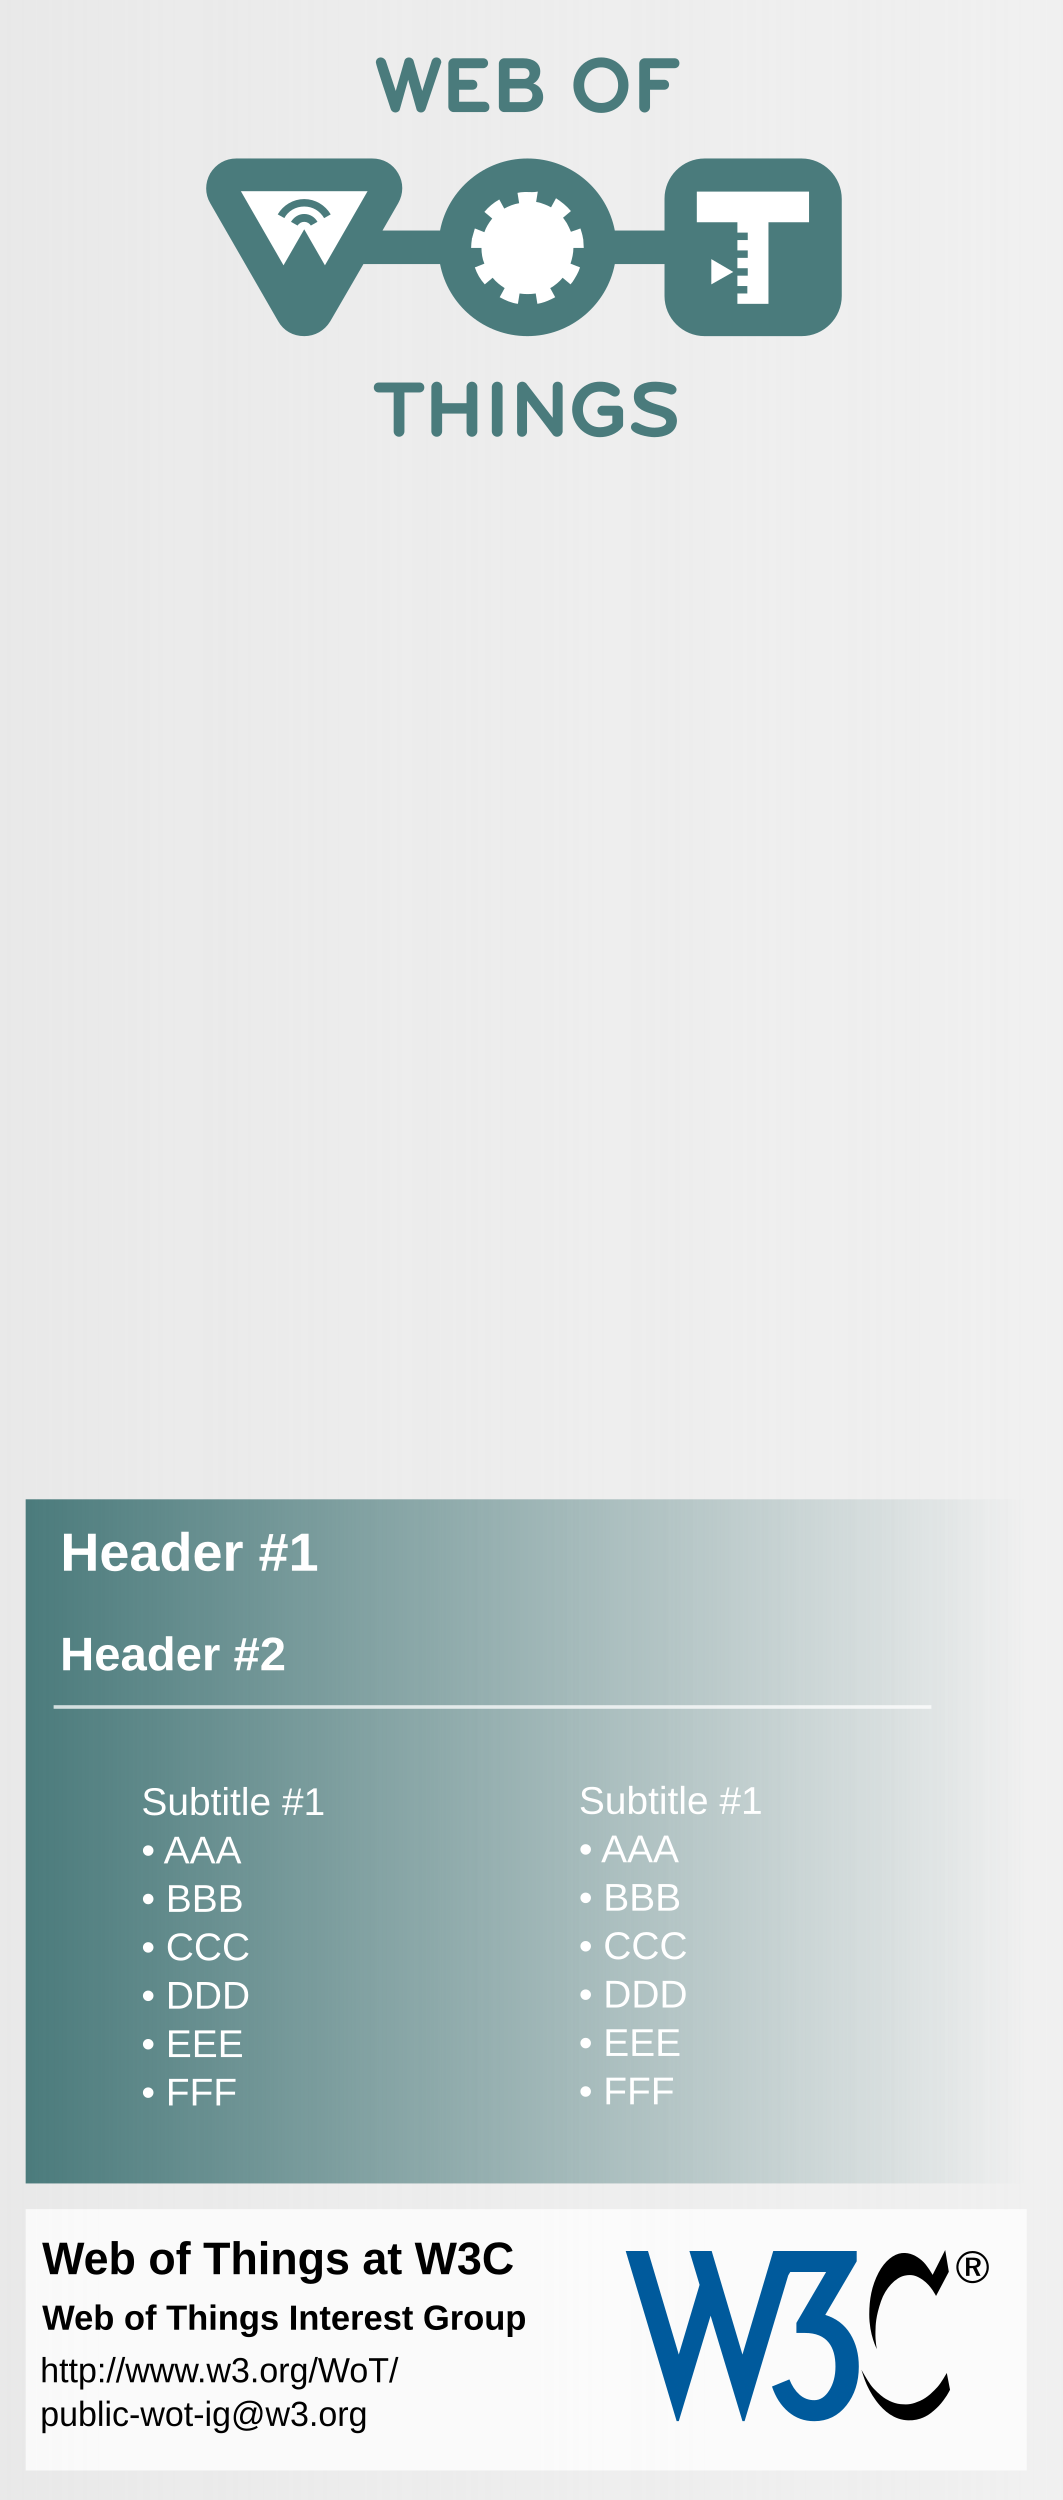
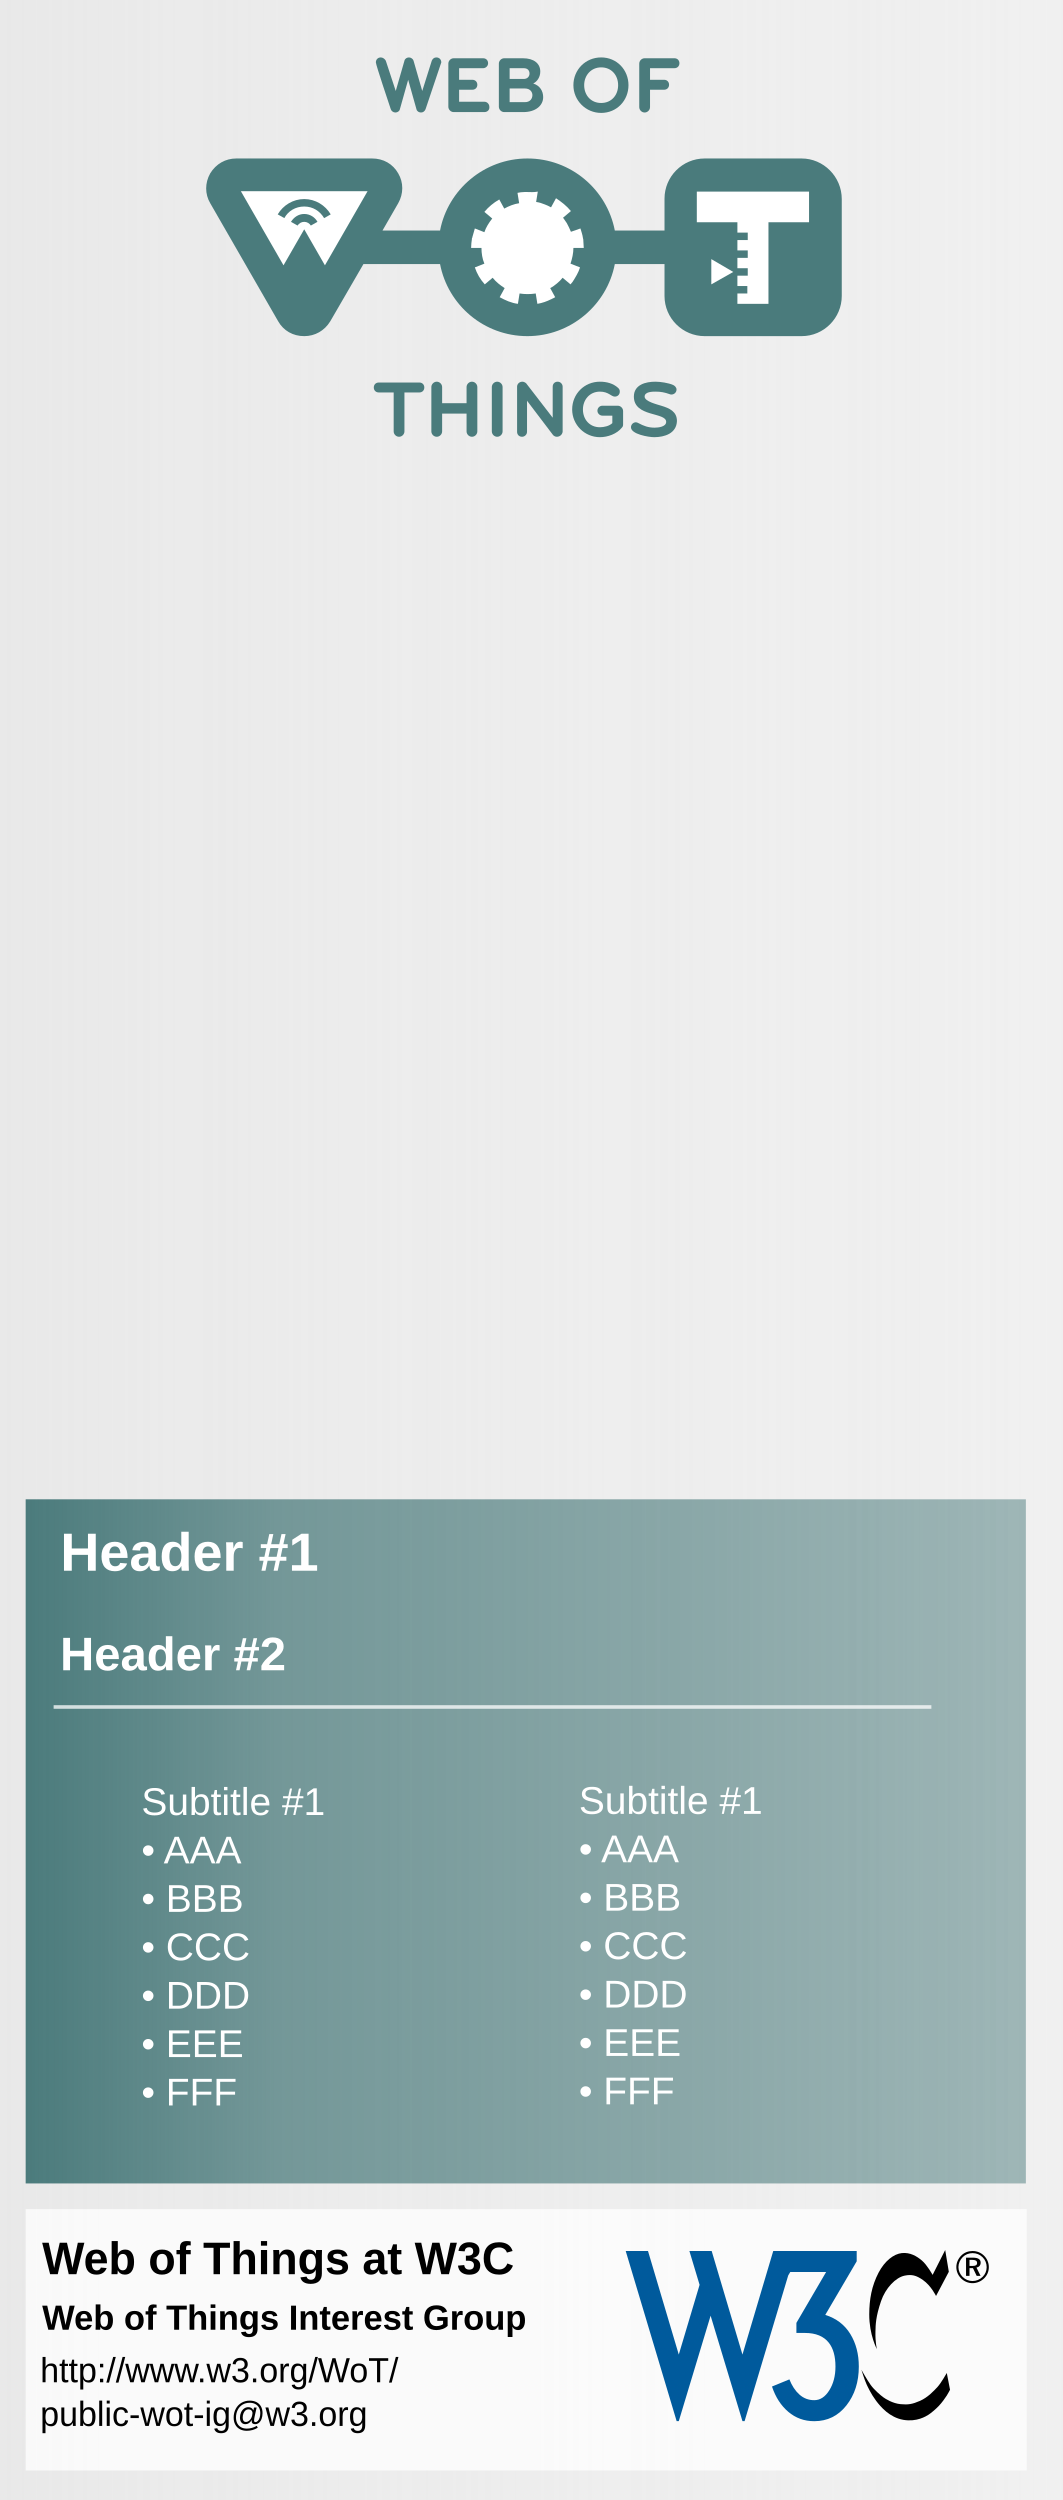
<svg xmlns="http://www.w3.org/2000/svg" xmlns:xlink="http://www.w3.org/1999/xlink" version="1.2" width="3011.811" height="7086.614" id="svg2">
  <defs id="defs4">
    <linearGradient id="linearGradient5383">
      <stop id="stop5385" style="stop-color:#4b7b7c;stop-opacity:1" offset="0" />
      <stop id="stop5514" style="stop-color:#4b7b7c;stop-opacity:0.992" offset="0.008" />
      <stop id="stop5512" style="stop-color:#4b7b7c;stop-opacity:0.984" offset="0.016" />
      <stop id="stop5510" style="stop-color:#4b7b7c;stop-opacity:0.969" offset="0.031" />
      <stop id="stop5508" style="stop-color:#4b7b7c;stop-opacity:0.937" offset="0.062" />
      <stop id="stop5506" style="stop-color:#4b7b7c;stop-opacity:0.875" offset="0.125" />
      <stop id="stop5504" style="stop-color:#4b7b7c;stop-opacity:0.749" offset="0.25" />
-       <stop id="stop5502" style="stop-color:#4b7b7c;stop-opacity:0.498" offset="0.5" />
+       <stop id="stop5502" style="stop-color:#4b7b7c;stop-opacity:0.498" offset="1" />
      <stop id="stop5387" style="stop-color:#4b7b7c;stop-opacity:0" offset="1" />
    </linearGradient>
    <linearGradient id="linearGradient5298">
      <stop id="stop5300" style="stop-color:#dcdcdc;stop-opacity:0.389" offset="0" />
      <stop id="stop5302" style="stop-color:#e6e6e6;stop-opacity:0" offset="1" />
    </linearGradient>
    <linearGradient id="linearGradient5286">
      <stop id="stop5288" style="stop-color:#e6e6e6;stop-opacity:1" offset="0" />
    </linearGradient>
    <linearGradient id="linearGradient3828">
      <stop id="stop3830" style="stop-color:#dcdcdc;stop-opacity:1" offset="0" />
      <stop id="stop3832" style="stop-color:#0000ff;stop-opacity:0" offset="1" />
    </linearGradient>
    <linearGradient x1="-194.012" y1="4792.719" x2="4462.27" y2="4792.719" id="linearGradient5304" xlink:href="#linearGradient5298" gradientUnits="userSpaceOnUse" gradientTransform="translate(-50,0)" />
    <linearGradient x1="171.484" y1="6955.34" x2="3758.352" y2="6955.34" id="linearGradient5393" xlink:href="#linearGradient5383" gradientUnits="userSpaceOnUse" gradientTransform="matrix(1.032486,0,0,1,-5.57076,0)" spreadMethod="pad" />
  </defs>
  <g id="layer3" transform="matrix(0.7623969,0,0,0.7623969,-57.97794,-83.09268)">
    <rect width="4656.281" height="10088.609" x="-244.012" y="-251.586" id="rect5296" style="fill:url(#linearGradient5304);fill-opacity:1;fill-rule:evenodd;stroke-width:0.647;stroke-miterlimit:4;stroke-dasharray:none" />
  </g>
  <g id="layer5" transform="matrix(0.7655736,0,0,0.7623969,-58.5227,-83.09268)">
    <rect width="3703.39" height="2543.676" x="171.484" y="5683.502" id="rect5355" style="fill:url(#linearGradient5393);fill-opacity:1;fill-rule:evenodd;stroke-width:0.647;stroke-miterlimit:4;stroke-dasharray:none" />
    <text x="300" y="5949" id="text5395" xml:space="preserve" style="font-size:200px;font-style:normal;font-weight:normal;line-height:125%;letter-spacing:0px;word-spacing:0px;fill:#ffffff;fill-opacity:1;stroke:none;font-family:Arial">
      <tspan x="300" y="5949" id="tspan5397" style="font-size:200px;font-weight:bold;fill:#ffffff;-inkscape-font-specification:Arial Bold;font-family:Arial;font-style:normal;font-stretch:normal;font-variant:normal">Header #1</tspan>
    </text>
    <text x="298.846" y="6319.199" id="text5395-2" xml:space="preserve" style="font-size:144px;font-style:normal;font-weight:normal;line-height:125%;letter-spacing:0px;word-spacing:0px;fill:#000000;fill-opacity:1;stroke:none;font-family:Arial">
      <tspan x="298.846" y="6319.199" id="tspan5397-3" style="font-size:175px;font-weight:bold;fill:#ffffff;-inkscape-font-specification:Arial Bold;font-family:Arial;font-style:normal;font-stretch:normal;font-variant:normal">Header #2</tspan>
    </text>
    <rect width="3250" height="13.333" x="275" y="6449" id="rect5420" style="fill:#ffffff;fill-opacity:0.745;fill-rule:evenodd;stroke-width:0.647;stroke-miterlimit:4;stroke-dasharray:none" />
    <text x="600" y="6857.333" id="text5443" xml:space="preserve" style="font-size:144px;font-style:normal;font-weight:normal;line-height:125%;letter-spacing:0px;word-spacing:0px;fill:#ffffff;fill-opacity:1;stroke:none;font-family:Arial">
      <tspan id="tspan3088" x="600" y="6857.333">Subtitle #1</tspan>
      <tspan id="tspan3090" x="600" y="7037.333">• AAA</tspan>
      <tspan id="tspan3092" x="600" y="7217.333">• BBB</tspan>
      <tspan id="tspan3094" x="600" y="7397.333">• CCC</tspan>
      <tspan id="tspan3096" x="600" y="7577.333">• DDD</tspan>
      <tspan id="tspan3098" x="600" y="7757.333">• EEE</tspan>
      <tspan x="600" y="7937.333" id="tspan3091">• FFF</tspan>
    </text>
    <text x="2219.781" y="6853.084" id="text5443-2" xml:space="preserve" style="font-size:144px;font-style:normal;font-weight:normal;line-height:125%;letter-spacing:0px;word-spacing:0px;fill:#ffffff;fill-opacity:1;stroke:none;font-family:Arial">
      <tspan id="tspan3074" x="2219.781" y="6853.084">Subtitle #1</tspan>
      <tspan id="tspan3076" x="2219.781" y="7033.084">• AAA</tspan>
      <tspan id="tspan3078" x="2219.781" y="7213.084">• BBB</tspan>
      <tspan id="tspan3080" x="2219.781" y="7393.084">• CCC</tspan>
      <tspan id="tspan3082" x="2219.781" y="7573.084">• DDD</tspan>
      <tspan id="tspan3084" x="2219.781" y="7753.084">• EEE</tspan>
      <tspan x="2219.781" y="7933.084" id="tspan3115">• FFF</tspan>
    </text>
  </g>
  <g transform="matrix(0.7623969,0,0,0.7623969,-57.97794,6318.48)" id="layer1">
    <g transform="matrix(15.39764,0,0,15.39764,572.7737,-8235.808)" id="g3032">
      <path d="m 161.3,34.9 h -23.4 c -5.4,0 -9.7,4.4 -9.7,9.7 v 7.7 h -12 C 114.3,42.4 105.6,34.9 95.1,34.9 84.7,34.9 75.9,42.4 74,52.3 H 60.1 l 3.8,-6.6 c 1.3,-2.3 1.3,-5 0,-7.2 -1.3,-2.3 -3.6,-3.6 -6.3,-3.6 H 24.8 c -2.6,0 -4.9,1.3 -6.3,3.6 -1.3,2.3 -1.3,5 0,7.2 l 16.4,28.5 c 1.3,2.3 3.6,3.6 6.3,3.6 h 0 c 2.6,0 4.9,-1.3 6.3,-3.6 l 8,-13.8 H 74 c 1.9,9.9 10.6,17.4 21.1,17.4 10.4,0 19.2,-7.5 21.1,-17.4 h 12 v 7.7 c 0,5.4 4.4,9.7 9.7,9.7 h 23.4 c 5.4,0 9.7,-4.4 9.7,-9.7 V 44.7 c 0,-5.4 -4.4,-9.8 -9.7,-9.8 z" id="path2986" style="fill:#4a7b7c" />
      <g id="g2988">
        <path d="m 70.5,23 c -0.2,0.5 -0.6,0.8 -1.1,0.8 -0.5,0 -1,-0.3 -1.1,-0.8 l -2,-7.1 -2,7.1 c -0.1,0.5 -0.6,0.8 -1.1,0.8 -0.5,0 -1,-0.4 -1.1,-0.8 -0.4,-1.2 -3.6,-10.7 -3.6,-11.3 0,-0.7 0.5,-1.2 1.2,-1.2 0.5,0 1,0.4 1.2,0.8 l 2.4,7.3 2.1,-7.3 c 0.1,-0.5 0.6,-0.8 1.1,-0.8 0.5,0 1,0.4 1.1,0.8 l 2.1,7.3 2.3,-7.3 c 0.2,-0.5 0.6,-0.8 1.1,-0.8 0.7,0 1.2,0.5 1.2,1.2 -0.2,0.6 -3.4,10.1 -3.8,11.3 z" id="path2990" style="fill:#4a7b7c" />
        <path d="m 84.7,23.7 c -7.4,0 -7.4,0 -7.4,0 -0.7,0 -1.3,-0.6 -1.3,-1.3 V 12 c 0,-0.7 0.6,-1.3 1.3,-1.3 h 7.1 c 0.7,0 1.2,0.5 1.2,1.2 0,0.7 -0.6,1.2 -1.2,1.2 h -5.8 v 2.8 h 3.2 c 0.7,0 1.2,0.5 1.2,1.2 0,0.7 -0.5,1.2 -1.2,1.2 h -3.2 v 2.9 h 6.1 c 0.7,0 1.2,0.6 1.2,1.2 0.1,0.8 -0.5,1.3 -1.2,1.3 z" id="path2992" style="fill:#4a7b7c" />
        <path d="m 94.1,23.7 h -4.6 c -0.7,0 -1.3,-0.6 -1.3,-1.3 V 12 c 0,-0.7 0.6,-1.3 1.3,-1.3 H 94 c 2.7,0 4.2,1.3 4.2,3.2 0,1.3 -0.7,2.4 -1.7,2.9 1.6,0.5 2.4,1.8 2.4,3.3 0,2 -1.8,3.6 -4.8,3.6 z m 0.1,-10.6 h -3.4 v 2.6 h 3.4 c 0.9,0 1.4,-0.6 1.4,-1.3 0,-0.7 -0.4,-1.3 -1.4,-1.3 z m 0.3,4.9 h -3.7 v 3.3 h 3.7 c 1.3,0 1.8,-0.9 1.8,-1.7 0,-0.7 -0.5,-1.6 -1.8,-1.6 z" id="path2994" style="fill:#4a7b7c" />
        <path d="m 112.9,23.9 c -3.7,0 -6.7,-3 -6.7,-6.7 0,-3.7 2.9,-6.7 6.7,-6.7 3.8,0 6.6,3 6.6,6.7 0,3.7 -2.8,6.7 -6.6,6.7 z m 0,-11 c -2.4,0 -4.1,1.9 -4.1,4.3 0,2.4 1.6,4.3 4.1,4.3 2.5,0 4.1,-1.9 4.1,-4.3 0,-2.4 -1.6,-4.3 -4.1,-4.3 z" id="path2996" style="fill:#4a7b7c" />
        <path d="m 130.6,13.1 h -5.9 v 2.8 h 3.4 c 0.7,0 1.2,0.5 1.2,1.2 0,0.7 -0.5,1.2 -1.2,1.2 h -3.4 v 4.2 c 0,0.7 -0.6,1.3 -1.3,1.3 -0.7,0 -1.3,-0.6 -1.3,-1.3 V 12 c 0,-0.7 0.6,-1.3 1.3,-1.3 h 7.2 c 0.7,0 1.2,0.5 1.2,1.2 0,0.7 -0.5,1.2 -1.2,1.2 z" id="path2998" style="fill:#4a7b7c" />
      </g>
      <g id="g3000">
        <path d="m 69,91.4 h -3.6 v 9.4 c 0,0.7 -0.6,1.3 -1.3,1.3 -0.7,0 -1.3,-0.6 -1.3,-1.3 V 91.4 H 59.2 C 58.5,91.4 58,90.9 58,90.2 58,89.5 58.5,89 59.2,89 H 69 c 0.7,0 1.2,0.5 1.2,1.2 0,0.7 -0.5,1.2 -1.2,1.2 z" id="path3002" style="fill:#4a7b7c" />
        <path d="m 81.7,102.1 c -0.7,0 -1.3,-0.6 -1.3,-1.3 v -4.3 h -5.9 v 4.3 c 0,0.7 -0.6,1.3 -1.3,1.3 -0.7,0 -1.3,-0.6 -1.3,-1.3 V 90.1 c 0,-0.7 0.6,-1.3 1.3,-1.3 0.7,0 1.3,0.6 1.3,1.3 V 94 h 5.9 v -3.9 c 0,-0.7 0.6,-1.3 1.3,-1.3 0.7,0 1.3,0.6 1.3,1.3 v 10.7 c 0,0.7 -0.6,1.3 -1.3,1.3 z" id="path3004" style="fill:#4a7b7c" />
        <path d="m 87.8,102.1 c -0.7,0 -1.3,-0.6 -1.3,-1.3 V 90.1 c 0,-0.7 0.6,-1.3 1.3,-1.3 0.7,0 1.3,0.6 1.3,1.3 v 10.7 c 0,0.7 -0.6,1.3 -1.3,1.3 z" id="path3006" style="fill:#4a7b7c" />
        <path d="m 102.2,102.1 c -0.4,0 -0.7,-0.2 -0.9,-0.4 L 95,93.4 v 7.5 c 0,0.7 -0.6,1.2 -1.2,1.2 -0.7,0 -1.2,-0.5 -1.2,-1.2 V 90 c 0,-0.6 0.5,-1.2 1.3,-1.2 0.3,0 0.7,0.2 0.9,0.4 l 6.4,8.3 V 90 c 0,-0.7 0.5,-1.2 1.2,-1.2 0.7,0 1.2,0.6 1.2,1.2 v 10.9 c -0.1,0.7 -0.7,1.2 -1.4,1.2 z" id="path3008" style="fill:#4a7b7c" />
        <path d="m 117.9,99.9 c -1.2,1.5 -3.4,2.3 -5.3,2.3 -3.7,0 -6.7,-3 -6.7,-6.7 0,-3.7 2.9,-6.7 6.7,-6.7 1.6,0 3.2,0.4 4.4,1.5 0.3,0.3 0.4,0.5 0.4,0.9 0,0.7 -0.5,1.2 -1.2,1.2 -0.9,0 -1.5,-1.2 -3.6,-1.2 -2.5,0 -4.1,2 -4.1,4.3 0,2.4 1.6,4.3 4.1,4.3 1,0 2.3,-0.3 3,-1 l 0,-1.8 h -2.4 c -0.6,0 -1.2,-0.5 -1.2,-1.2 0,-0.6 0.5,-1.2 1.2,-1.2 h 3.7 c 0.7,0 1.3,0.6 1.3,1.3 v 3.2 c 0,0.4 -0.1,0.6 -0.3,0.8 z" id="path3010" style="fill:#4a7b7c" />
        <path d="m 125.7,102.2 c -1.3,0 -5.6,-0.7 -5.6,-2.4 0,-0.6 0.5,-1.2 1.2,-1.2 0.2,0 0.4,0.1 0.6,0.2 1.3,0.7 2.4,1.1 3.9,1.1 0.9,0 2.8,-0.2 2.8,-1.4 0,-2.4 -7.8,-1.1 -7.8,-6.1 0,-2.9 2.9,-3.6 5.2,-3.6 1.2,0 3.2,0.3 4.3,0.8 0.4,0.2 0.8,0.6 0.8,1.1 0,0.7 -0.6,1.2 -1.2,1.2 -0.2,0 -0.3,0 -0.5,-0.1 -1.1,-0.4 -2.1,-0.6 -3.3,-0.6 -0.8,0 -2.7,0 -2.7,1.2 0,1.2 3.1,1.9 4,2.2 2,0.6 3.8,1.4 3.8,3.7 -0.1,3 -3,3.9 -5.5,3.9 z" id="path3012" style="fill:#4a7b7c" />
      </g>
      <polygon points="56.5,42.8 46.5,42.8 35.9,42.8 25.9,42.8 36.2,60.7 41.2,52 46.2,60.7 " id="polygon3014" style="fill:#ffffff" />
      <path d="m 41.2,46.5 c 2.1,0 3.8,1.1 4.8,2.8 l 1.6,-0.9 c -1.3,-2.2 -3.7,-3.7 -6.4,-3.7 -2.7,0 -5.1,1.5 -6.4,3.7 l 1.6,0.9 c 0.9,-1.7 2.7,-2.8 4.8,-2.8 z" id="path3016" style="fill:#4a7b7c" />
      <path d="m 41.2,50.2 c 0.7,0 1.3,0.4 1.6,0.9 l 1.6,-0.9 c -0.6,-1.1 -1.8,-1.9 -3.2,-1.9 -1.4,0 -2.5,0.8 -3.2,1.9 l 1.6,0.9 c 0.3,-0.5 0.9,-0.9 1.6,-0.9 z" id="path3018" style="fill:#4a7b7c" />
      <path d="m 107.8,61.2 0,0 -2.3,-0.9 c 0.4,-1.2 0.7,-2.5 0.7,-3.8 h 0 2.5 c 0,-0.6 -0.1,-1.1 -0.1,-1.7 0,-0.2 0,-0.4 -0.1,-0.7 -0.1,-0.8 -0.4,-1.6 -0.6,-2.3 l -2,0.7 -0.3,0.1 c -0.3,-0.7 -0.6,-1.4 -1,-2.1 -0.3,-0.4 -0.6,-0.9 -0.9,-1.3 l 1.9,-1.6 c -0.5,-0.6 -1.1,-1.2 -1.7,-1.7 -0.6,-0.5 -1.3,-1 -1.9,-1.4 l -1.2,2.2 c -0.5,-0.3 -1,-0.5 -1.5,-0.7 -0.7,-0.3 -1.4,-0.5 -2.1,-0.6 l 0.4,-2.5 c -1,0.2 -1.8,0.1 -2.6,0.1 -0.2,0 -0.4,0 -0.6,0 -0.6,0 -1.2,0.1 -1.7,0.2 l 0.4,2.5 0,0 c -1.3,0.2 -2.5,0.7 -3.6,1.3 l -1.2,-2.2 c -1.4,0.8 -2.6,1.8 -3.6,3 l 1.9,1.6 c -0.8,1 -1.5,2.1 -1.9,3.3 l -2.3,-0.9 c 0,0 0,0 0,0 l 0,0 c -0.2,0.7 -0.4,1.4 -0.6,2.1 0,0.1 0,0.2 -0.1,0.2 0,0.1 0,0.1 0,0.2 -0.1,0.7 -0.2,1.4 -0.2,2.2 h 0 c 0,0 0,0 0,0 l 2.5,0 c 0,1.3 0.2,2.6 0.7,3.8 l -2.3,0.9 c 0.5,1.5 1.3,2.9 2.4,4.1 l 1.9,-1.6 c 0.8,1 1.8,1.8 2.9,2.5 l -1.2,2.2 c 0.7,0.4 1.4,0.7 2.1,1 0.8,0.3 1.5,0.5 2.3,0.6 l 0.4,-2.5 c 1.3,0.2 2.6,0.2 3.9,0 l 0.4,2.5 h 0 l 0,0 c 1.2,-0.2 2.3,-0.6 3.3,-1.1 0,0 0,0 0,0 0.1,0 0.2,-0.1 0.2,-0.1 0.3,-0.1 0.6,-0.3 0.8,-0.4 l 0,0 0,0 -1.2,-2.2 c 0.6,-0.3 1.1,-0.7 1.6,-1.1 0.5,-0.4 1,-0.9 1.4,-1.4 l 1.9,1.6 c 0.2,-0.2 0.3,-0.4 0.5,-0.6 0.7,-1.1 1.4,-2.2 1.8,-3.5 l 0,0 z" id="path3020" style="fill:#ffffff" />
      <polygon points="139.5,59.2 144.8,62.3 139.5,65.3 " id="polygon3022" style="fill:#ffffff" />
      <polygon points="148.3,57.1 148.3,58.9 145.8,58.9 145.8,61.4 148.3,61.4 148.3,63.2 145.8,63.2 145.8,65.7 148.2,65.7 148.2,67.5 145.8,67.5 145.8,70 153.3,70 153.3,50.3 163.1,50.3 163.1,42.9 136,42.9 136,50.3 145.8,50.3 145.8,52.8 148.3,52.8 148.3,54.6 145.8,54.6 145.8,57.1 " id="polygon3024" style="fill:#ffffff" />
    </g>
  </g>
  <g id="layer2" transform="matrix(0.7623969,0,0,0.7623969,-57.97794,-83.09268)" />
  <g id="layer4" style="display:inline" transform="matrix(0.7703817,0,0,0.7623969,-59.3472,-81.09268)">
    <rect width="3683.464" height="971.741" x="171.484" y="8320.065" id="rect5307" style="fill:#ffffff;fill-opacity:0.745;fill-rule:evenodd;stroke-width:0.647;stroke-miterlimit:4;stroke-dasharray:none" />
    <g transform="matrix(6.680913,0,0,6.680913,2345.902,8312.688)" id="g5328">
      <path d="M 52.352,24.412 69.307,82.055 86.26,24.412 h 45.964 v 5.73 l -17.307,29.816 c 6.08,1.949 10.678,5.498 13.795,10.641 3.119,5.146 4.68,11.184 4.68,18.121 0,8.578 -2.283,15.787 -6.844,21.631 -4.561,5.844 -10.465,8.768 -17.713,8.768 -5.458,0 -10.211,-1.732 -14.262,-5.201 -4.054,-3.469 -7.054,-8.164 -9.002,-14.09 l 9.585,-3.975 c 1.404,3.586 3.256,6.412 5.556,8.475 2.299,2.066 5.008,3.1 8.125,3.1 3.271,0 6.041,-1.832 8.301,-5.494 2.262,-3.664 3.393,-8.066 3.393,-13.215 0,-5.691 -1.209,-10.096 -3.623,-13.213 -2.811,-3.662 -7.215,-5.496 -13.216,-5.496 H 99.018 V 64.399 L 115.385,36.102 H 95.63 l -1.124,1.914 -24.031,81.088 H 69.306 L 51.766,60.413 34.23,119.104 H 33.062 L 5.006,24.408 H 17.282 L 34.235,82.051 45.695,43.236 40.084,24.41 h 12.273 v -0.004 z" id="path5314" style="fill:#005a9c" />
      <path d="m 196.02,24.412 c -2.41,0 -4.574,0.869 -6.215,2.535 -1.74,1.768 -2.709,4.051 -2.709,6.412 0,2.361 0.922,4.549 2.611,6.266 1.717,1.74 3.928,2.686 6.314,2.686 2.334,0 4.6,-0.945 6.361,-2.658 1.689,-1.641 2.611,-3.828 2.611,-6.289 0,-2.387 -0.945,-4.623 -2.584,-6.289 -1.7,-1.745 -3.94,-2.663 -6.38,-2.663 z m 7.78,9.024 c 0,2.064 -0.799,3.979 -2.26,5.393 -1.543,1.494 -3.457,2.289 -5.57,2.289 -1.986,0 -3.949,-0.818 -5.418,-2.311 -1.465,-1.494 -2.287,-3.406 -2.287,-5.443 0,-2.039 0.846,-4.027 2.361,-5.566 1.416,-1.443 3.328,-2.211 5.416,-2.211 2.139,0 4.051,0.799 5.543,2.311 1.45,1.438 2.22,3.373 2.22,5.538 z m -7.53,-5.321 h -3.826 v 10.143 h 1.914 v -4.324 h 1.891 l 2.063,4.324 h 2.137 l -2.264,-4.621 c 1.465,-0.301 2.313,-1.293 2.313,-2.734 0.01,-1.84 -1.39,-2.788 -4.22,-2.788 z m -0.35,1.244 c 1.789,0 2.609,0.498 2.609,1.74 0,1.191 -0.82,1.617 -2.563,1.617 h -1.617 v -3.357 h 1.57 z" id="path5316" />
      <path d="m 180.97,23.881 1.988,12.09 -7.039,13.469 c 0,0 -2.701,-5.715 -7.191,-8.875 -3.781,-2.664 -6.246,-3.244 -10.1,-2.449 -4.949,1.021 -10.561,6.938 -13.01,14.234 -2.93,8.727 -2.959,12.953 -3.063,16.832 -0.164,6.223 0.816,9.896 0.816,9.896 0,0 -4.275,-7.906 -4.234,-19.486 0.027,-8.268 1.328,-15.764 5.152,-23.16 3.365,-6.504 8.367,-10.408 12.807,-10.867 4.59,-0.473 8.215,1.738 11.02,4.131 2.941,2.516 5.916,8.01 5.916,8.01 l 6.92,-13.825 z" id="path5318" />
      <path d="m 181.84,92.289 c 0,0 -3.111,5.563 -5.049,7.705 -1.939,2.145 -5.408,5.918 -9.691,7.807 -4.283,1.887 -6.529,2.24 -10.764,1.836 -4.229,-0.406 -8.16,-2.855 -9.537,-3.877 -1.377,-1.022 -4.898,-4.029 -6.889,-6.836 -1.992,-2.807 -5.102,-8.416 -5.102,-8.416 0,0 1.732,5.623 2.82,8.01 0.623,1.375 2.541,5.576 5.266,9.232 2.541,3.41 7.475,9.283 14.973,10.609 7.498,1.328 12.65,-2.041 13.926,-2.855 1.273,-0.814 3.961,-3.066 5.664,-4.889 1.775,-1.896 3.457,-4.32 4.385,-5.773 0.682,-1.063 1.789,-3.215 1.789,-3.215 l -1.79,-9.331 z" id="path5320" />
    </g>
    <flowRoot id="flowRoot3914" xml:space="preserve" style="font-size:40px;font-style:normal;font-weight:normal;text-align:center;line-height:125%;letter-spacing:0px;word-spacing:0px;text-anchor:middle;fill:#000000;fill-opacity:1;stroke:none;font-family:Arial">
      <flowRegion id="flowRegion3916">
        <rect width="159.868" height="73.785" x="-1598.676" y="8243.844" id="rect3918" />
      </flowRegion>
      <flowPara id="flowPara3920" />
    </flowRoot>
    <text x="235.636" y="8431.462" id="text5395-4" xml:space="preserve" style="font-size:196.953px;font-style:normal;font-weight:normal;line-height:125%;letter-spacing:0px;word-spacing:0px;fill:#000000;fill-opacity:1;stroke:none;font-family:Arial" transform="scale(0.9847632,1.015473)">
      <tspan x="235.636" y="8431.462" id="tspan5397-39" style="font-size:167.41px;font-weight:bold;fill:#000000;fill-opacity:1;-inkscape-font-specification:Arial Bold">Web of Things at W3C</tspan>
      <tspan x="235.636" y="8640.725" id="tspan3987" style="font-size:167.41px;font-weight:bold;fill:#000000;fill-opacity:1;-inkscape-font-specification:Arial Bold" />
    </text>
    <text x="234.99" y="8664.372" id="text5395-2-1" xml:space="preserve" style="font-size:142.29px;font-style:normal;font-weight:normal;line-height:125%;letter-spacing:0px;word-spacing:0px;fill:#000000;fill-opacity:1;stroke:none;font-family:Arial" transform="scale(0.9881284,1.012014)">
      <tspan x="234.99" y="8664.372" id="tspan5397-3-0" style="font-size:128.457px;font-weight:bold;fill:#000000;fill-opacity:1;-inkscape-font-specification:Arial Bold">Web of Things Interest Group</tspan>
    </text>
    <text x="229.382" y="8791.635" id="text5395-2-1-4" xml:space="preserve" style="font-size:127.504px;font-style:normal;font-variant:normal;font-weight:normal;font-stretch:normal;text-align:start;line-height:125%;letter-spacing:0px;word-spacing:0px;writing-mode:lr-tb;text-anchor:start;fill:#000000;fill-opacity:1;stroke:none;display:inline;font-family:Arial;-inkscape-font-specification:Arial" transform="scale(0.9807966,1.019579)">
      <tspan id="tspan3070" x="229.382" y="8791.635">http://www.w3.org/WoT/</tspan>
      <tspan x="229.382" y="8951.015" id="tspan3119">public-wot-ig@w3.org</tspan>
    </text>
  </g>
</svg>
